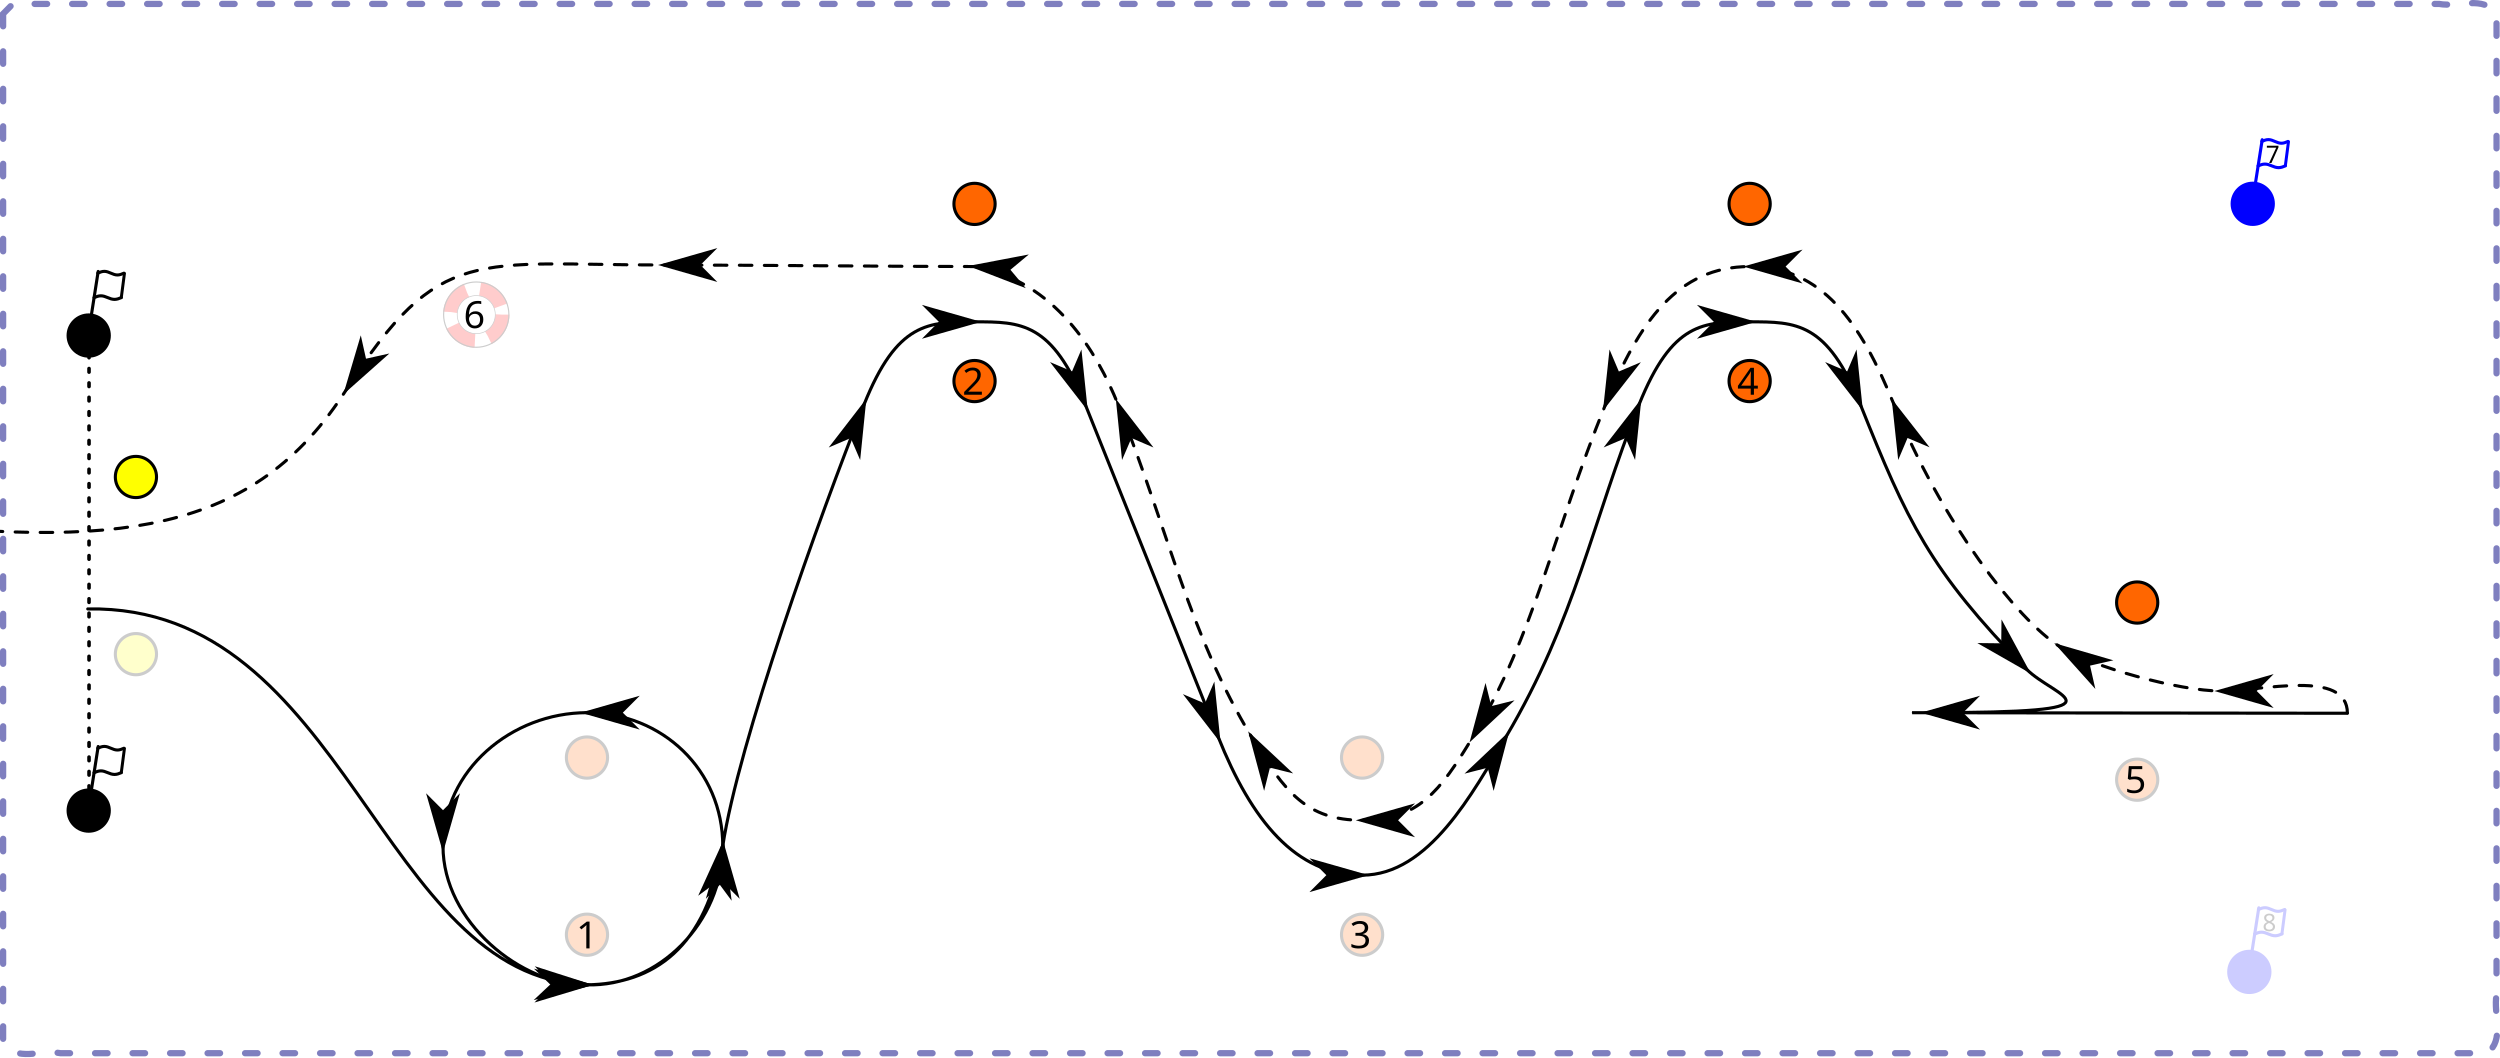
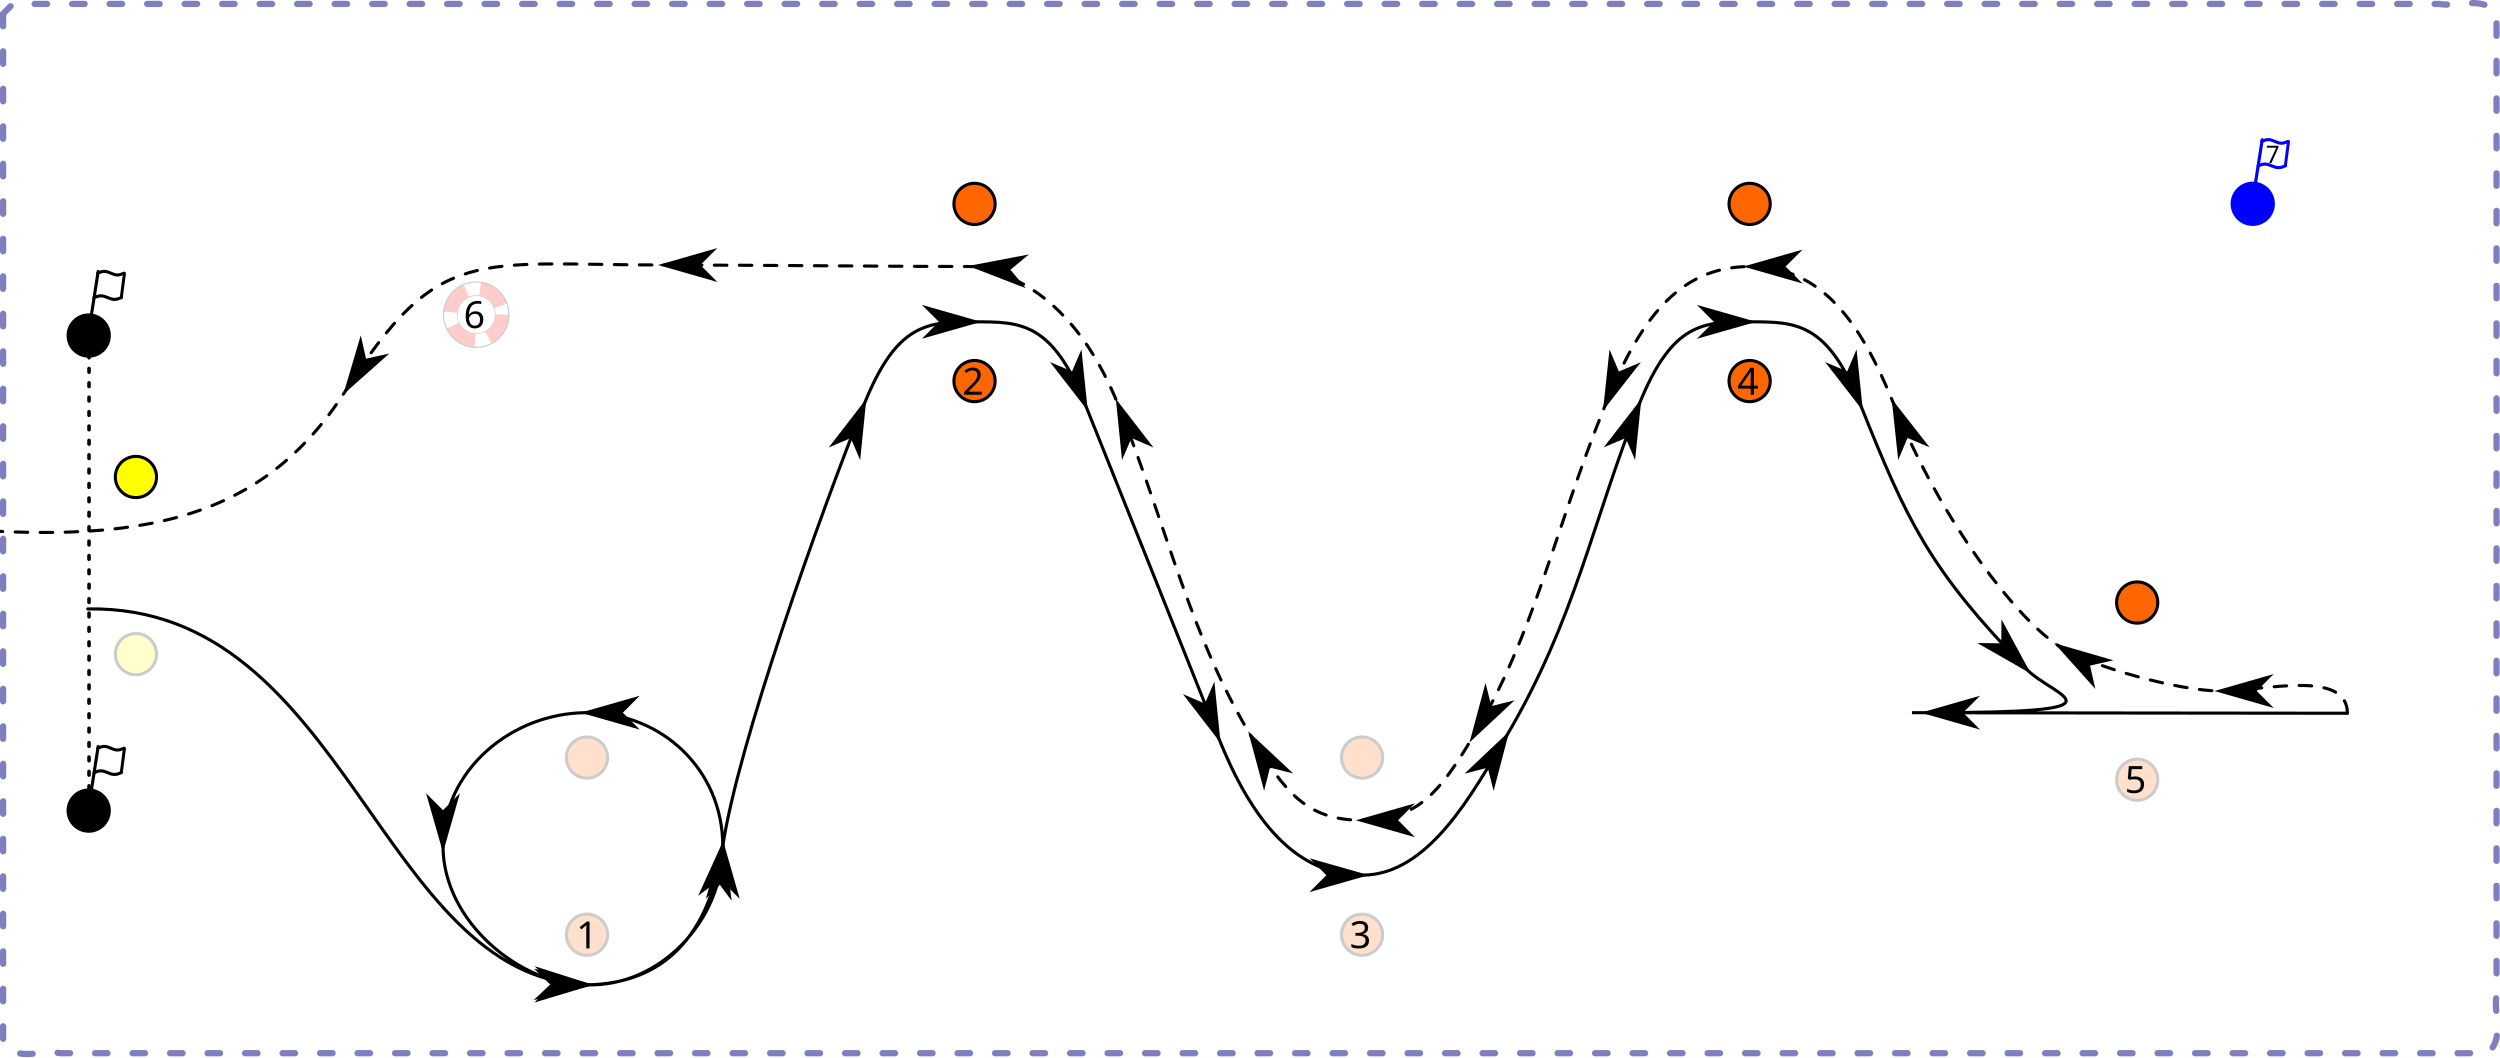
<svg xmlns="http://www.w3.org/2000/svg" version="1.0" id="svg3641" height="360.829" width="853.326" style="enable-background:new" xml:space="preserve">
  <defs id="arrows">
    <marker id="RazorWire" refX="0" refY="0" orient="auto" style="overflow:visible">
      <path id="path5527" style="fill:#34ff00;fill-opacity:1;fill-rule:evenodd;stroke:#34ff00;stroke-width:0.085pt;stroke-opacity:1" d="M 0.019,-0.632 V 0.595 L -6.621,2.568 H 9.113 L 2.979,0.595 V -0.632 L 9.166,-2.472 H -6.594 Z" />
    </marker>
    <marker orient="auto" refY="0" refX="0" id="Scissors" style="overflow:visible">
      <path id="schere" d="M 9.696,-3.847 C 8.661,-5.095 6.794,-5.052 5.4,-4.515 l -8.76,3.283 c -2.548,-1.394 -5.065,-0.995 -5.065,-1.673 0,-0.53 0.487,-0.414 0.414,-1.795 -0.07,-1.326 -1.454,-2.307 -2.763,-2.22 -1.309,-0.008 -2.666,0.995 -2.678,2.379 -0.098,1.393 1.074,2.688 2.461,2.779 1.624,0.242 4.499,-0.742 5.848,1.676 C -6.148,1.766 -7.931,1.771 -9.543,1.679 -10.882,1.602 -12.489,1.985 -13.128,3.301 c -0.617,1.261 -0.012,3.056 1.405,3.442 1.43,0.525 3.393,-0.138 3.733,-1.782 0.262,-1.267 -0.635,-1.862 -0.291,-2.322 0.26,-0.347 1.91,-0.146 4.85,-1.466 L 6.055,4.515 C 7.253,4.85 8.718,4.839 9.78,3.66 L -0.055,-0.057 Z M -9.832,-5.874 c 1.381,0.771 1.268,2.862 -0.167,3.268 -1.298,0.452 -2.956,-0.81 -2.542,-2.216 0.242,-1.154 1.764,-1.579 2.709,-1.052 z m 0.06,8.552 c 1.441,0.532 1.196,2.97 -0.269,3.298 -0.972,0.337 -2.361,-0.148 -2.459,-1.293 -0.189,-1.392 1.446,-2.65 2.728,-2.005 z" style="fill:#34ff00;fill-opacity:1;stroke:#34ff00;stroke-width:1.067;stroke-opacity:1" />
    </marker>
    <marker orient="auto" refY="0" refX="0" id="Legs" style="overflow:visible">
      <g id="g5494" transform="scale(-0.7)" style="fill:#34ff00;fill-opacity:1;stroke:#34ff00;stroke-opacity:1">
        <g id="g5496" transform="matrix(0,-1,-1,0,22.0892,22.73484)" style="fill:#34ff00;fill-opacity:1;stroke:#34ff00;stroke-opacity:1">
          <path id="path5498" d="m 22.636,22.054 c -7.371,5.036 -2.618,7.047 -6.23,14.339" style="fill:#34ff00;fill-opacity:1;fill-rule:evenodd;stroke:#34ff00;stroke-width:1.067pt;stroke-opacity:1" />
          <path id="path5500" d="m 22.825,21.918 c -1.451,8.904 3.772,9.355 4.805,14.747" style="fill:#34ff00;fill-opacity:1;fill-rule:evenodd;stroke:#34ff00;stroke-width:1.067pt;stroke-opacity:1" />
        </g>
        <path id="path5502" d="m -15.029,-7.181 -0.984,4.313 4.227,-1.305 z" style="fill:#34ff00;fill-opacity:1;fill-rule:evenodd;stroke:#34ff00;stroke-width:1.067pt;stroke-opacity:1" />
        <path id="path5504" d="m -16.23,4.861 1.999,3.946 2.418,-3.704 z" style="fill:#34ff00;fill-opacity:1;fill-rule:evenodd;stroke:#34ff00;stroke-width:1.067pt;stroke-opacity:1" />
      </g>
    </marker>
    <linearGradient id="linearGradient5477">
      <stop style="stop-color:#57e307;stop-opacity:1;" offset="0" id="stop5479" />
    </linearGradient>
    <marker style="overflow:visible" id="Arrow1Lend" refX="0" refY="0" orient="auto">
      <path style="fill-rule:evenodd;stroke:#000000;stroke-width:0.853pt;marker-start:none" d="M -10.667,0 -14.933,4.267 0,0 -14.933,-4.267 Z" id="path3104" />
    </marker>
    <marker style="overflow:visible" id="Arrow1Lstart" refX="0" refY="0" orient="auto">
      <path style="fill-rule:evenodd;stroke:#000000;stroke-width:0.853pt;marker-start:none" d="M 10.667,0 14.933,-4.267 0,0 14.933,4.267 Z" id="path3282" />
    </marker>
    <marker style="overflow:visible" id="Arrow1Lstart-7" refX="0" refY="0" orient="auto">
      <path style="fill-rule:evenodd;stroke:#000000;stroke-width:0.853pt;marker-start:none" d="M 10.667,0 14.933,-4.267 0,0 14.933,4.267 Z" id="path3282-4" />
    </marker>
    <marker style="overflow:visible" id="Arrow1Lend-6" refX="0" refY="0" orient="auto">
      <path style="fill-rule:evenodd;stroke:#000000;stroke-width:0.853pt;marker-start:none" d="M -10.667,0 -14.933,4.267 0,0 -14.933,-4.267 Z" id="path3104-0" />
    </marker>
  </defs>
  <g transform="translate(-215.4445,-435.3955)" style="display:inline" id="Parcours">
    <defs id="defs2076" />
    <g id="g1" />
    <g id="layer6" style="display:inline">
      <g transform="translate(18.94796,85.04597)" id="Zeitnahme" style="display:inline">
        <g id="g13156" transform="translate(-177.6378,-94.48819)">
          <path style="fill:#000000;fill-opacity:1;stroke:#000000;stroke-width:1.762" d="m 411.087,559.37 c 0,-3.685 -2.986,-6.678 -6.678,-6.678 -3.683,0 -6.678,2.987 -6.678,6.678 0,3.685 2.987,6.678 6.678,6.678 3.685,0 6.678,-2.987 6.678,-6.678 z" id="Zeit_oben" />
        </g>
        <g id="g13172" transform="translate(-177.6378,67.66194)">
          <path style="fill:#000000;fill-opacity:1;stroke:#000000;stroke-width:1.762" d="m 411.087,559.37 c 0,-3.685 -2.986,-6.678 -6.678,-6.678 -3.683,0 -6.678,2.987 -6.678,6.678 0,3.685 2.987,6.678 6.678,6.678 3.685,0 6.678,-2.987 6.678,-6.678 z" id="Zeit_unten" />
        </g>
        <path style="fill:none;stroke:#000000;stroke-width:1.228;stroke-linecap:round;stroke-linejoin:miter;stroke-miterlimit:4;stroke-dasharray:1.228, 3.684;stroke-dashoffset:0;stroke-opacity:1" d="m 226.886,466.315 c 0,23.379 0,46.759 0,70.138 0,19.991 0,67.885 0,87.271" id="path14169" />
      </g>
      <g transform="translate(113.4362,157.2769)" id="Tor1" opacity="0.2" style="display:inline;fill:#ff6600">
        <path style="fill:#ff6600;stroke:#000000;stroke-width:1.056" d="m 309.393,536.693 c 0,-3.883 -3.149,-7.032 -7.031,-7.032 -3.881,0 -7.031,3.148 -7.031,7.032 0,3.883 3.15,7.031 7.031,7.031 3.882,0 7.031,-3.147 7.031,-7.031 z" id="Tor1_innen" />
        <path style="fill:#ff6600;stroke:#000000;stroke-width:1.056" d="m 309.393,597.166 c 0,-3.883 -3.149,-7.032 -7.031,-7.032 -3.881,0 -7.031,3.148 -7.031,7.032 0,3.883 3.15,7.031 7.031,7.031 3.882,0 7.031,-3.147 7.031,-7.031 z" id="Tor1_aussen" />
      </g>
      <g transform="translate(226.8221,-31.69941)" id="Tor2" style="display:inline;fill:#ff6600">
        <path style="fill:#ff6600;stroke:#000000;stroke-width:1.056" d="m 328.291,536.693 c 0,-3.883 -3.149,-7.032 -7.031,-7.032 -3.881,0 -7.031,3.148 -7.031,7.032 0,3.883 3.15,7.031 7.031,7.031 3.882,0 7.031,-3.147 7.031,-7.031 z" id="Tor2_aussen" />
        <path style="fill:#ff6600;stroke:#000000;stroke-width:1.056" d="m 328.291,597.166 c 0,-3.883 -3.149,-7.032 -7.031,-7.032 -3.881,0 -7.031,3.148 -7.031,7.032 0,3.883 3.15,7.031 7.031,7.031 3.882,0 7.031,-3.147 7.031,-7.031 z" id="Tor2_innen" />
      </g>
      <g transform="translate(340.2078,157.2769)" id="Tor3" opacity="0.2" style="display:inline;fill:#ff6600">
        <path style="fill:#ff6600;stroke:#000000;stroke-width:1.056" d="m 347.189,536.693 c 0,-3.883 -3.149,-7.032 -7.031,-7.032 -3.881,0 -7.031,3.148 -7.031,7.032 0,3.883 3.15,7.031 7.031,7.031 3.882,0 7.031,-3.147 7.031,-7.031 z" id="Tor3_innen" />
        <path style="fill:#ff6600;stroke:#000000;stroke-width:1.056" d="m 347.189,597.166 c 0,-3.883 -3.149,-7.032 -7.031,-7.032 -3.881,0 -7.031,3.148 -7.031,7.032 0,3.883 3.15,7.031 7.031,7.031 3.882,0 7.031,-3.147 7.031,-7.031 z" id="Tor3_aussen" />
      </g>
      <g transform="translate(453.5935,-31.69941)" id="Tor4" style="display:inline;fill:#ff6600">
        <path style="fill:#ff6600;stroke:#000000;stroke-width:1.056" d="m 366.086,536.693 c 0,-3.883 -3.149,-7.032 -7.031,-7.032 -3.881,0 -7.031,3.148 -7.031,7.032 0,3.883 3.15,7.031 7.031,7.031 3.882,0 7.031,-3.147 7.031,-7.031 z" id="Tor4_aussen" />
        <path style="fill:#ff6600;stroke:#000000;stroke-width:1.056" d="m 366.086,597.166 c 0,-3.883 -3.149,-7.032 -7.031,-7.032 -3.881,0 -7.031,3.148 -7.031,7.032 0,3.883 3.15,7.031 7.031,7.031 3.882,0 7.031,-3.147 7.031,-7.031 z" id="Tor4_innen" />
      </g>
      <g transform="translate(566.9793,104.3635)" id="Tor5" style="display:inline;fill:#ff6600">
        <path style="fill:#ff6600;stroke:#000000;stroke-width:1.056" d="m 384.984,536.693 c 0,-3.883 -3.149,-7.032 -7.031,-7.032 -3.881,0 -7.031,3.148 -7.031,7.032 0,3.883 3.15,7.031 7.031,7.031 3.882,0 7.031,-3.147 7.031,-7.031 z" id="Tor5_oben" />
        <path style="fill:#ff6600;stroke:#000000;stroke-width:1.056" d="m 384.984,597.166 c 0,-3.883 -3.149,-7.032 -7.031,-7.032 -3.881,0 -7.031,3.148 -7.031,7.032 0,3.883 3.15,7.031 7.031,7.031 3.882,0 7.031,-3.147 7.031,-7.031 z" id="Tor5_unten" opacity="0.2" />
      </g>
      <g transform="translate(18.94796,138.3793)" id="Schikane" opacity="0.2" style="display:inline">
        <g style="fill:none" id="Ring">
          <ellipse id="path8826" style="fill:none;stroke:#ff0000;stroke-width:4.821;stroke-linecap:butt;stroke-linejoin:round;stroke-miterlimit:4;stroke-dasharray:9.643, 4.821;stroke-dashoffset:0;stroke-opacity:1" cx="359.055" cy="404.409" rx="8.928" ry="8.928" />
          <ellipse style="display:inline;fill:none;stroke:#000000;stroke-width:0.229;stroke-linecap:round;stroke-linejoin:round;stroke-miterlimit:4;stroke-dasharray:none;stroke-dashoffset:0;stroke-opacity:1" id="path3620" cx="359.055" cy="404.409" rx="6.5" ry="6.5" />
          <ellipse style="display:inline;fill:none;stroke:#000000;stroke-width:0.393;stroke-linecap:round;stroke-linejoin:round;stroke-miterlimit:4;stroke-dasharray:none;stroke-dashoffset:0;stroke-opacity:1" id="path2733" cx="359.055" cy="404.409" rx="11.142" ry="11.142" />
        </g>
      </g>
      <g transform="translate(-40.52031,61.51377)" id="StartZiel" style="display:inline">
        <path style="fill:#ffff00;stroke:#000000;stroke-width:1.056" d="m 309.393,536.693 c 0,-3.883 -3.149,-7.032 -7.031,-7.032 -3.881,0 -7.031,3.148 -7.031,7.032 0,3.883 3.15,7.031 7.031,7.031 3.882,0 7.031,-3.147 7.031,-7.031 z" id="StartZiel_oben" />
        <path style="fill:#ffff00;stroke:#000000;stroke-width:1.056" d="m 309.393,597.166 c 0,-3.883 -3.149,-7.032 -7.031,-7.032 -3.881,0 -7.031,3.148 -7.031,7.032 0,3.883 3.15,7.031 7.031,7.031 3.882,0 7.031,-3.147 7.031,-7.031 z" id="StartZiel_unten" opacity="0.2" />
      </g>
    </g>
  </g>
  <g transform="translate(-215.4445,-435.3955)" style="display:inline" id="ParcoursLabel">
    <defs id="defs2832" />
    <g id="g3113" style="display:inline">
      <text xml:space="preserve" style="font-style:normal;font-weight:normal;font-size:12.8px;line-height:0%;font-family:'Arial Black';display:inline;fill:#000000;fill-opacity:1;stroke:none;stroke-width:1.067" x="373.691" y="547.37" id="Nummer_Schikane">
        <tspan id="tspan3032" x="373.691" y="547.37" style="font-size:12.8px;line-height:1.25;stroke-width:1.067">6</tspan>
      </text>
      <text xml:space="preserve" style="font-style:normal;font-weight:normal;font-size:12.8px;line-height:0%;font-family:'Arial Black';display:inline;fill:#000000;fill-opacity:1;stroke:none;stroke-width:1.067" x="412.13" y="759.102" id="Nummer_Tor1">
        <tspan id="tspan3036" x="412.13" y="759.102" style="font-size:12.8px;line-height:1.25;stroke-width:1.067">1</tspan>
      </text>
      <text xml:space="preserve" style="font-style:normal;font-weight:normal;font-size:12.8px;line-height:0%;font-family:'Arial Black';display:inline;fill:#000000;fill-opacity:1;stroke:none;stroke-width:1.067" x="808.383" y="570.125" id="Nummer_Tor4">
        <tspan id="tspan3040" x="808.383" y="570.125" style="font-size:12.8px;line-height:1.25;stroke-width:1.067">4</tspan>
      </text>
      <text xml:space="preserve" style="font-style:normal;font-weight:normal;font-size:12.8px;line-height:0%;font-family:'Arial Black';display:inline;fill:#000000;fill-opacity:1;stroke:none;stroke-width:1.067" x="940.704" y="706.032" id="Nummer_Tor5">
        <tspan id="tspan3044" x="940.704" y="706.032" style="font-size:12.8px;line-height:1.25;stroke-width:1.067">5</tspan>
      </text>
      <text xml:space="preserve" style="font-style:normal;font-weight:normal;font-size:12.8px;line-height:0%;font-family:'Arial Black';display:inline;fill:#000000;fill-opacity:1;stroke:none;stroke-width:1.067" x="676.131" y="759.024" id="Nummer_Tor3">
        <tspan id="tspan3048" x="676.131" y="759.024" style="font-size:12.8px;line-height:1.25;stroke-width:1.067">3</tspan>
      </text>
      <g transform="translate(579.9631,-35.51099)" id="Speedboje_oben" style="display:inline">
        <path id="path3052" d="m 411.087,540.472 c 0,-3.685 -2.986,-6.678 -6.678,-6.678 -3.683,0 -6.678,2.987 -6.678,6.678 0,3.685 2.987,6.678 6.678,6.678 3.685,0 6.678,-2.987 6.678,-6.678 z" style="fill:#0000ff;fill-opacity:1;stroke:#0000ff;stroke-width:1.762" />
        <g style="stroke:#0000ff" id="g3062">
          <path id="path3054" d="m 407.511,519.18 c 0.372,-0.161 0.745,-0.325 1.117,-0.438 0.372,-0.114 0.744,-0.181 1.117,-0.181 0.372,0 0.744,0.063 1.117,0.181 0.372,0.113 0.744,0.273 1.116,0.438 0.369,0.16 0.745,0.321 1.117,0.434 0.369,0.114 0.745,0.181 1.117,0.181 0.368,0 0.745,-0.064 1.117,-0.181 0.368,-0.113 0.744,-0.274 1.117,-0.434" style="fill:none;stroke:#0000ff;stroke-width:1.052;stroke-linecap:round;stroke-linejoin:round" />
          <path id="path3056" d="m 407.643,518.601 -2.7,17.3 v 0.258 0" style="fill:none;stroke:#0000ff;stroke-width:1.067;stroke-linecap:round;stroke-linejoin:round" />
          <path id="path3058" d="m 406.246,527.522 c 0.384,-0.158 0.775,-0.317 1.163,-0.429 0.383,-0.113 0.775,-0.179 1.163,-0.179 0.383,0 0.774,0.062 1.163,0.179 0.387,0.112 0.774,0.271 1.163,0.429 0.387,0.159 0.774,0.317 1.162,0.433 0.388,0.109 0.775,0.175 1.163,0.175 0.388,0 0.775,-0.062 1.163,-0.175 0.387,-0.112 0.775,-0.271 1.163,-0.433" style="fill:none;stroke:#0000ff;stroke-width:1.067;stroke-linecap:round;stroke-linejoin:round" />
          <path id="path3060" d="m 416.604,519.31 -1.039,7.969 v 0.12 0" style="fill:none;stroke:#0000ff;stroke-width:1.024;stroke-linecap:round" />
        </g>
        <text xml:space="preserve" style="font-style:normal;font-weight:normal;font-size:12.8px;line-height:0%;font-family:'Arial Black';fill:#000000;fill-opacity:1;stroke:none;stroke-width:1.067" x="408.873" y="526.543" id="text3066">
          <tspan id="tspan3064" x="408.873" y="526.543" style="font-size:8.242px;line-height:1.25;stroke-width:1.067">7</tspan>
        </text>
      </g>
      <text xml:space="preserve" style="font-style:normal;font-weight:normal;font-size:12.8px;line-height:0%;font-family:'Arial Black';display:inline;fill:#000000;fill-opacity:1;stroke:none;stroke-width:1.067" x="543.926" y="570.125" id="Nummer_Tor2">
        <tspan id="tspan3088" x="543.926" y="570.125" style="font-size:12.8px;line-height:1.25;stroke-width:1.067">2</tspan>
      </text>
      <g id="Zeit_oben_Flagge">
        <path id="path3092" d="m 248.821,528.636 c 0.372,-0.161 0.745,-0.325 1.117,-0.438 0.372,-0.114 0.744,-0.181 1.117,-0.181 0.372,0 0.744,0.063 1.117,0.181 0.372,0.113 0.744,0.273 1.116,0.438 0.369,0.16 0.745,0.321 1.117,0.434 0.369,0.114 0.745,0.181 1.117,0.181 0.368,0 0.745,-0.064 1.117,-0.181 0.368,-0.113 0.744,-0.274 1.117,-0.434" style="display:inline;fill:none;stroke:#000000;stroke-width:1.052;stroke-linecap:round;stroke-linejoin:round" />
        <path id="path3094" d="m 248.953,528.057 -2.7,17.3 v 0.258 0" style="display:inline;fill:none;stroke:#000000;stroke-width:1.067;stroke-linecap:round;stroke-linejoin:round" />
        <path id="path3096" d="m 247.556,536.977 c 0.384,-0.158 0.775,-0.317 1.163,-0.429 0.383,-0.113 0.775,-0.179 1.163,-0.179 0.383,0 0.774,0.062 1.163,0.179 0.387,0.112 0.774,0.271 1.163,0.429 0.387,0.159 0.774,0.317 1.162,0.433 0.388,0.109 0.775,0.175 1.163,0.175 0.388,0 0.775,-0.062 1.163,-0.175 0.387,-0.112 0.775,-0.271 1.163,-0.433" style="display:inline;fill:none;stroke:#000000;stroke-width:1.067;stroke-linecap:round;stroke-linejoin:round" />
        <path id="path3098" d="m 257.914,528.766 -1.039,7.969 v 0.12 0" style="display:inline;fill:none;stroke:#000000;stroke-width:1.024;stroke-linecap:round" />
      </g>
      <g id="Zeit_unten_Flagge">
        <path id="path3102" d="m 248.821,690.786 c 0.372,-0.161 0.745,-0.325 1.117,-0.438 0.372,-0.114 0.744,-0.181 1.117,-0.181 0.372,0 0.744,0.063 1.117,0.181 0.372,0.113 0.744,0.273 1.116,0.438 0.369,0.16 0.745,0.321 1.117,0.434 0.369,0.114 0.745,0.181 1.117,0.181 0.368,0 0.745,-0.064 1.117,-0.181 0.368,-0.113 0.744,-0.274 1.117,-0.434" style="display:inline;fill:none;stroke:#000000;stroke-width:1.052;stroke-linecap:round;stroke-linejoin:round" />
        <path id="path3105" d="m 248.953,690.207 -2.7,17.3 v 0.258 0" style="display:inline;fill:none;stroke:#000000;stroke-width:1.067;stroke-linecap:round;stroke-linejoin:round" />
        <path id="path3107" d="m 247.556,699.127 c 0.384,-0.158 0.775,-0.317 1.163,-0.429 0.383,-0.113 0.775,-0.179 1.163,-0.179 0.383,0 0.774,0.062 1.163,0.179 0.387,0.112 0.774,0.271 1.163,0.429 0.387,0.159 0.774,0.317 1.162,0.433 0.388,0.109 0.775,0.175 1.163,0.175 0.388,0 0.775,-0.062 1.163,-0.175 0.387,-0.112 0.775,-0.271 1.163,-0.433" style="display:inline;fill:none;stroke:#000000;stroke-width:1.067;stroke-linecap:round;stroke-linejoin:round" />
        <path id="path3109" d="m 257.914,690.916 -1.039,7.969 v 0.12 0" style="display:inline;fill:none;stroke:#000000;stroke-width:1.024;stroke-linecap:round" />
      </g>
    </g>
  </g>
-   <g transform="translate(363.3543,-208.7303)" id="Speedboje_unten" opacity="0.2" style="display:inline;enable-background:new">
-     <path id="path2174" d="m 411.087,540.472 c 0,-3.685 -2.986,-6.678 -6.678,-6.678 -3.683,0 -6.678,2.987 -6.678,6.678 0,3.685 2.987,6.678 6.678,6.678 3.685,0 6.678,-2.987 6.678,-6.678 z" style="fill:#0000ff;fill-opacity:1;stroke:#0000ff;stroke-width:1.762" />
-     <g style="fill:none;stroke:#0000ff" id="g2184">
-       <path id="path2176" d="m 407.511,519.18 c 0.372,-0.161 0.745,-0.325 1.117,-0.438 0.372,-0.114 0.744,-0.181 1.117,-0.181 0.372,0 0.744,0.063 1.117,0.181 0.372,0.113 0.744,0.273 1.116,0.438 0.369,0.16 0.745,0.321 1.117,0.434 0.369,0.114 0.745,0.181 1.117,0.181 0.368,0 0.745,-0.064 1.117,-0.181 0.368,-0.113 0.744,-0.274 1.117,-0.434" style="fill:none;stroke:#0000ff;stroke-width:1.052;stroke-linecap:round;stroke-linejoin:round" />
-       <path id="path2178" d="m 407.643,518.601 -2.7,17.3 v 0.258 0" style="fill:none;stroke:#0000ff;stroke-width:1.067;stroke-linecap:round;stroke-linejoin:round" />
-       <path id="path2180" d="m 406.246,527.522 c 0.384,-0.158 0.775,-0.317 1.163,-0.429 0.383,-0.113 0.775,-0.179 1.163,-0.179 0.383,0 0.774,0.062 1.163,0.179 0.387,0.112 0.774,0.271 1.163,0.429 0.387,0.159 0.774,0.317 1.162,0.433 0.388,0.109 0.775,0.175 1.163,0.175 0.388,0 0.775,-0.062 1.163,-0.175 0.387,-0.112 0.775,-0.271 1.163,-0.433" style="fill:none;stroke:#0000ff;stroke-width:1.067;stroke-linecap:round;stroke-linejoin:round" />
-       <path id="path2182" d="m 416.604,519.31 -1.039,7.969 v 0.12 0" style="fill:none;stroke:#0000ff;stroke-width:1.024;stroke-linecap:round" />
-     </g>
-     <text xml:space="preserve" style="font-style:normal;font-weight:normal;font-size:12.8px;line-height:0%;font-family:'Arial Black';fill:#000000;fill-opacity:1;stroke:none;stroke-width:1.067" x="408.873" y="526.543" id="text2188">
-       <tspan id="tspan2186" x="408.873" y="526.543" style="font-size:8.242px;line-height:1.25;stroke-width:1.067">8</tspan>
-     </text>
-   </g>
  <g transform="translate(-215.4445,-435.3955)" style="display:inline" id="Klasse4">
    <text id="text3611" y="328.002" x="595.582" style="font-style:normal;font-weight:normal;font-size:12.8px;line-height:0%;font-family:Verdana;text-align:center;text-anchor:middle;display:inline;fill:#000000;fill-opacity:1;stroke:none;stroke-width:1.067" xml:space="preserve">
      <tspan style="font-weight:bold;font-size:38.4px;line-height:1.25;text-align:center;text-anchor:middle;stroke-width:1.067" y="328.002" x="595.582" id="tspan3613">DMYV-Jugend</tspan>
      <tspan id="tspan3615" style="font-weight:bold;font-size:38.4px;line-height:1.25;text-align:center;text-anchor:middle;stroke-width:1.067" y="376.002" x="595.582">Motorboot-Slalom</tspan>
      <tspan style="font-weight:bold;font-size:38.4px;line-height:1.25;text-align:center;text-anchor:middle;stroke-width:1.067" id="tspan3617" y="424.002" x="595.582">Klasse 4</tspan>
    </text>
    <text id="text3707" y="876.114" x="243.389" style="font-style:normal;font-weight:normal;font-size:12.8px;line-height:0%;font-family:Verdana;display:inline;fill:#000000;fill-opacity:1;stroke:none;stroke-width:1.067" xml:space="preserve">
      <tspan id="tspan3709" y="876.114" x="243.389" style="font-size:19.2px;line-height:1.25;stroke-width:1.067">Ablegen - Startlinie - schnelle Umkreisung des Tores 1 (Tor 1 bleibt an der Backbordseite!) -</tspan>
      <tspan id="tspan3711" y="900.114" x="243.389" style="font-size:19.2px;line-height:1.25;stroke-width:1.067">durch die Tore 2 - 3 - 4 - rückwärts durch das Tor 5 - vorwärts wieder</tspan>
      <tspan id="tspan3713" y="924.114" x="243.389" style="font-size:19.2px;line-height:1.25;stroke-width:1.067">in den Parcours durch die Tonnentore 5 - 4 - 3 - 2 - Schikane an der Tonne 6 - Ziellinie -</tspan>
      <tspan id="tspan3715" y="948.114" x="243.389" style="font-size:19.2px;line-height:1.25;stroke-width:1.067">anlegen und an der Klampe mit Kopfschlag belegen.</tspan>
    </text>
    <path id="path3717" d="m 169.627,612.629 c 85.602,10.59 132.655,5.145 164.181,-44.47 31.526,-49.614 44.196,-42.305 108.461,-42.305 30.484,0 81.366,0.525 105.879,0.525 27.49,5.024 41.683,29.114 48.967,47.167 17.67,44.741 24.342,78.106 45.5,113.367 11.339,18.896 18.902,28.467 37.8,28.467 18.898,0 26.428,-9.571 37.767,-28.467 21.141,-35.231 27.177,-68.776 45.233,-113.367 11.465,-28.313 24.636,-47.167 49.267,-47.167 24.631,0 37.799,18.853 49.267,47.167 16.312,40.274 42.165,73.498 56.53,82.534 11.104,6.984 40.856,15.184 55.013,15.184 13.99,0 43.19,-7.596 43.19,7.587" style="display:inline;fill:none;stroke:#000000;stroke-width:1.067;stroke-linecap:round;stroke-linejoin:round;stroke-miterlimit:4;stroke-dasharray:4.267, 4.267;stroke-dashoffset:0;stroke-opacity:1;marker-start:none;marker-mid:url(#Arrow1Lstart);marker-end:none" />
    <path id="path3719" d="m 1016.681,678.851 c 0,0 -181.32,-0.198 -143.404,-0.198 71.653,0 43.372,-5.128 33.803,-14.92 -33.088,-33.861 -40.728,-50.553 -56.6,-90.187 -11.339,-28.313 -22.06,-28.3 -37.8,-28.3 -15.74,0 -26.461,-0.013 -37.8,28.3 -15.842,39.558 -21.656,73.302 -45.4,113.367 -11.287,19.045 -26.36,47.188 -49.067,47.2 -22.707,0.011 -37.81,-18.722 -49.167,-47.2 -17.25,-43.257 -29.469,-73.822 -45.333,-113.367 -11.358,-28.313 -22.031,-28.297 -37.767,-28.3 -15.736,-0.003 -26.516,-0.013 -37.8,28.3 -15.198,38.135 -42.926,115.542 -48.2,150.632 -5.274,35.091 -23.93,47.041 -46.349,47.369 -22.419,0.328 -49.143,-21.463 -49.143,-47.369 0,-25.905 23.427,-45.525 49.143,-45.525 25.717,0 46.349,19.62 46.349,45.525 0,25.905 -21.882,48.143 -46.349,47.369 -71.064,-2.249 -81.74,-129.788 -170.394,-128.305" style="display:inline;fill:none;stroke:#000000;stroke-width:1.067;stroke-linecap:round;stroke-linejoin:round;stroke-miterlimit:4;stroke-dashoffset:0;stroke-opacity:1;marker-start:none;marker-mid:url(#Arrow1Lstart);marker-end:none" />
  </g>
  <g id="Export_Area" style="display:inline;opacity:1" transform="translate(-180.8124,-194.4877)">
    <path style="display:inline;opacity:0.5;fill:none;fill-opacity:1;fill-rule:nonzero;stroke:#000080;stroke-width:2.133;stroke-linecap:round;stroke-linejoin:miter;stroke-miterlimit:4;stroke-dasharray:4.267, 8.533;stroke-dashoffset:0;stroke-opacity:1" d="m 181.879,199.201 c 0,117.134 0,234.268 0,351.402 4.38,6.419 13.104,2.145 19.592,3.374 276.059,0 552.117,0 828.176,0 6.295,-4.466 2.103,-13.361 3.309,-19.977 0,-111.6 0,-223.2 0,-334.8 -4.38,-6.419 -13.104,-2.145 -19.592,-3.374 -276.059,0 -552.117,0 -828.176,0 -1.103,1.125 -2.206,2.25 -3.309,3.374 z" id="rect4816" />
    <g id="g2" />
    <g id="g3" />
  </g>
</svg>
